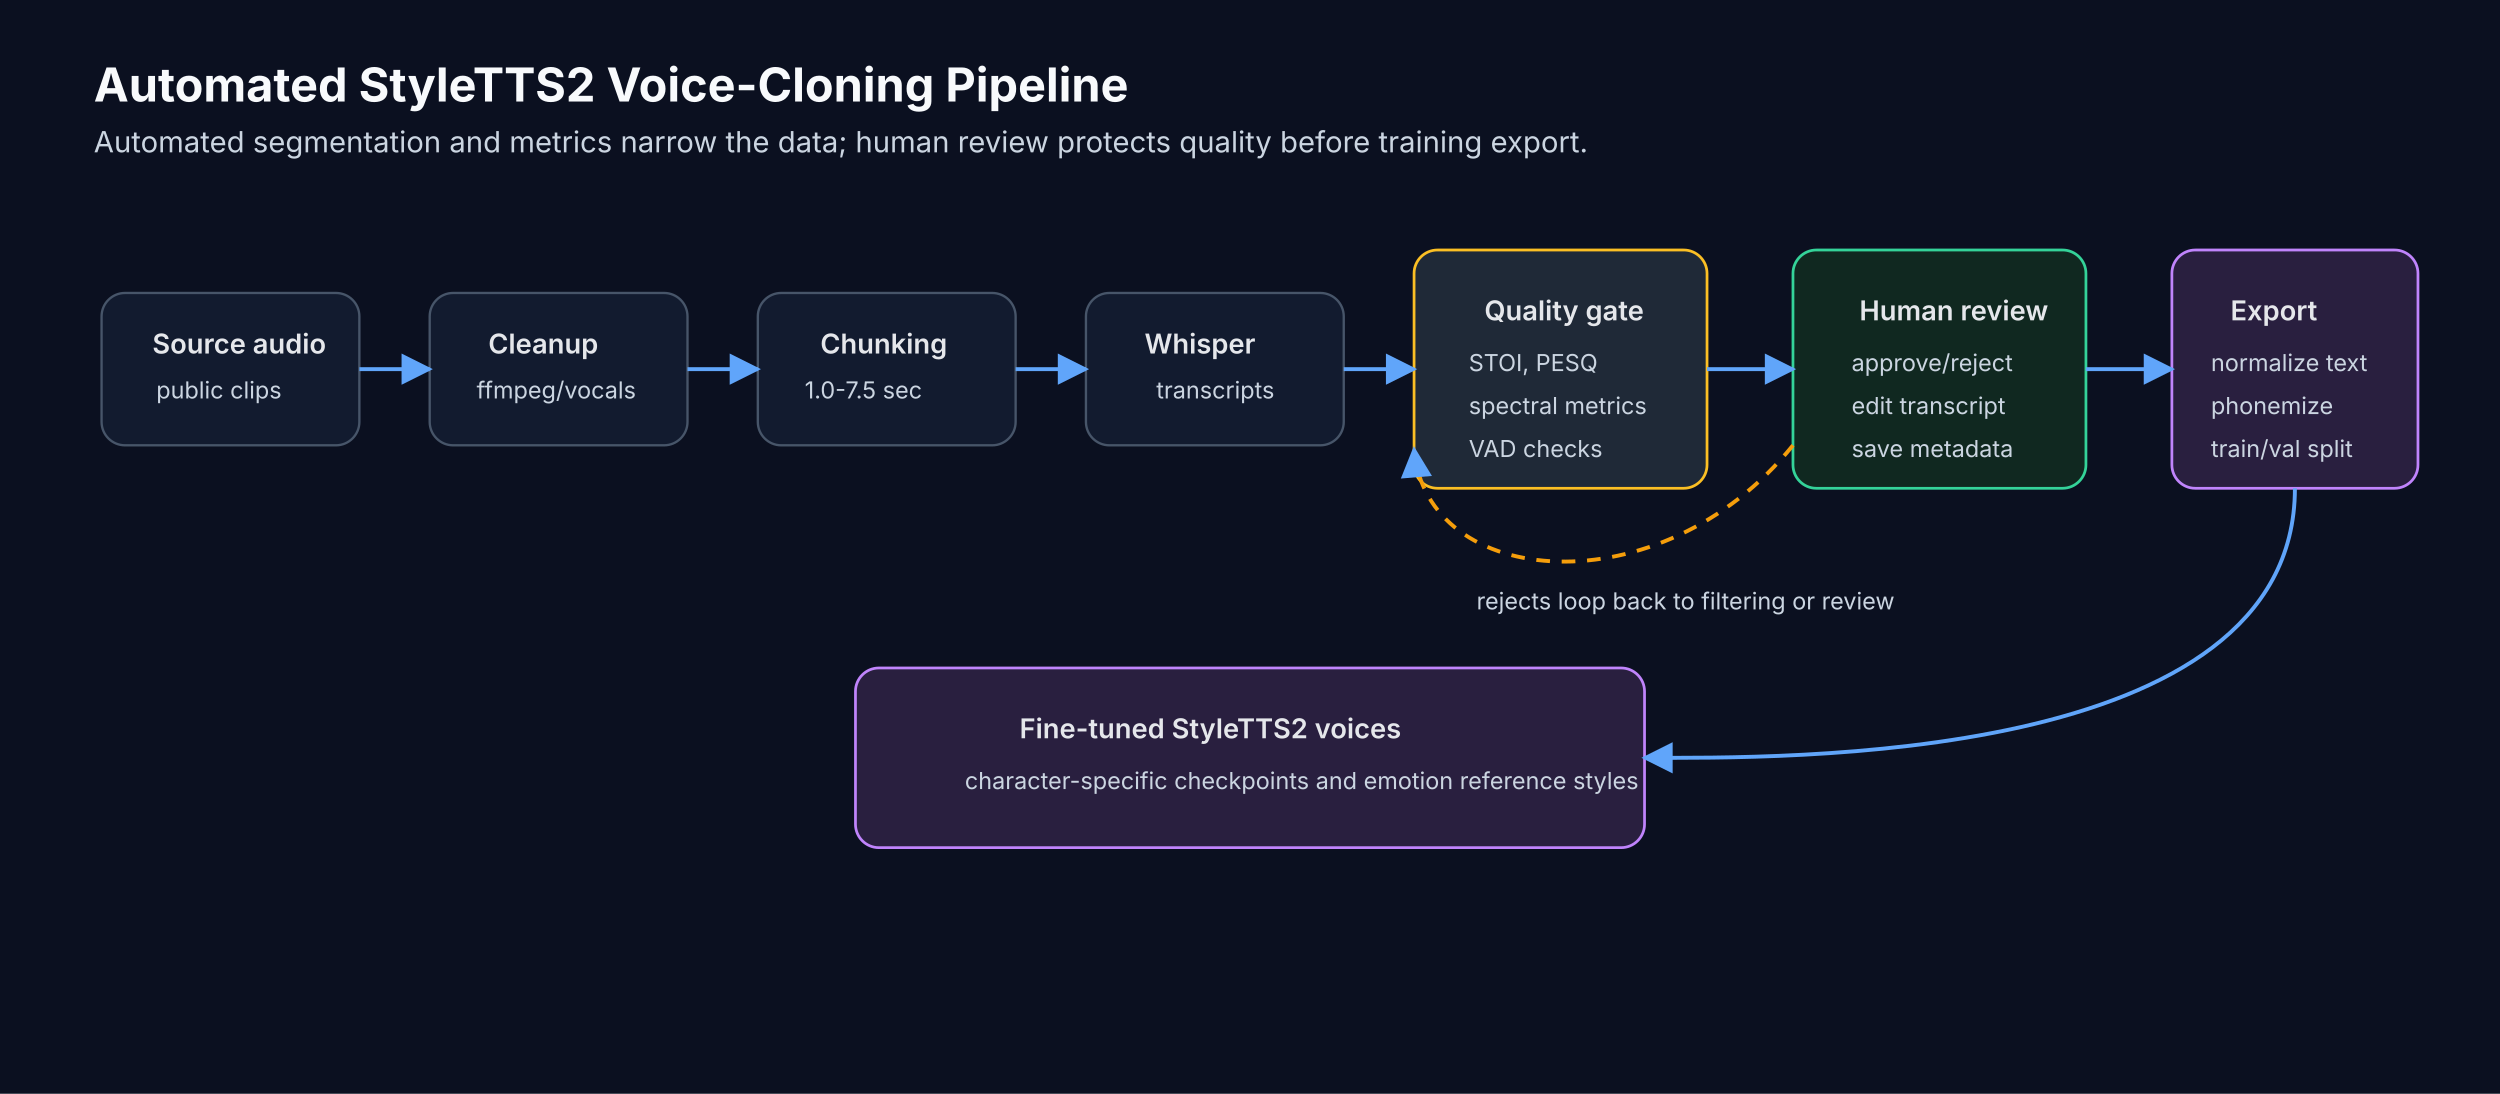
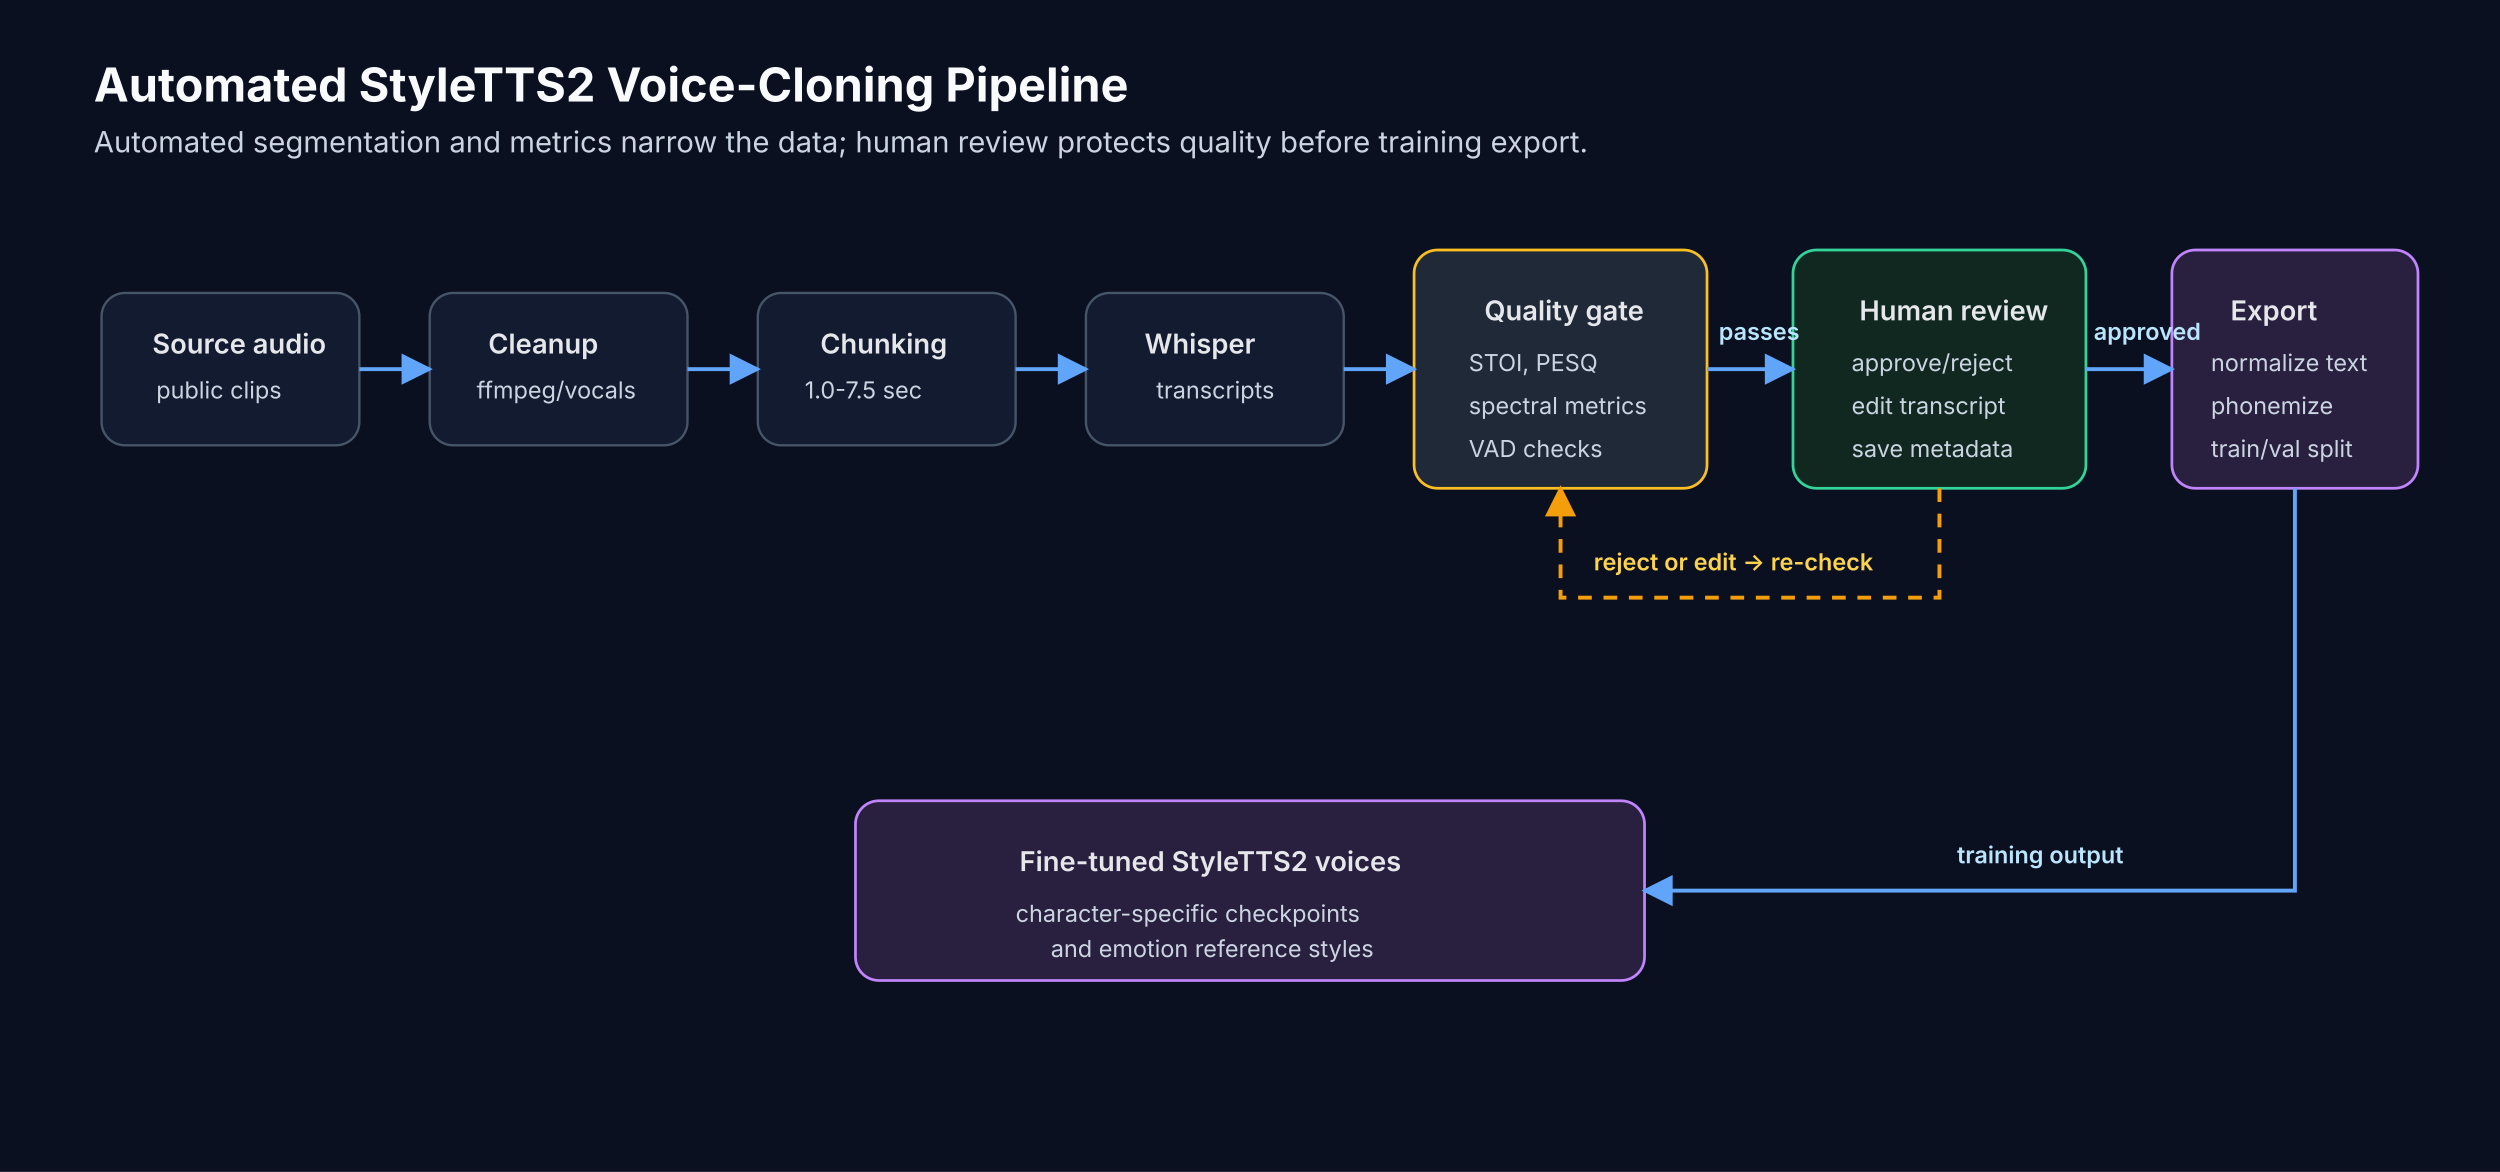
- <svg xmlns="http://www.w3.org/2000/svg" width="1280" height="560" viewBox="0 0 1280 560" role="img" aria-labelledby="title desc">
+ <svg xmlns="http://www.w3.org/2000/svg" width="1280" height="600" viewBox="0 0 1280 600" role="img" aria-labelledby="title desc">
  <defs>
    <marker id="arrow" viewBox="0 0 10 10" refX="9" refY="5" markerWidth="8" markerHeight="8" orient="auto">
      <path d="M 0 0 L 10 5 L 0 10 z" fill="#60a5fa" />
+     </marker>
+     <marker id="loop-arrow" viewBox="0 0 10 10" refX="9" refY="5" markerWidth="8" markerHeight="8" orient="auto">
+       <path d="M 0 0 L 10 5 L 0 10 z" fill="#f59e0b" />
    </marker>
    <style>
      .bg { fill: #0b1020; }
      .title { font-family: Inter, Segoe UI, Arial, sans-serif; fill: #f8fafc; font-size: 24px; font-weight: 700; }
      .sub { font-family: Inter, Segoe UI, Arial, sans-serif; fill: #cbd5e1; font-size: 15px; }
      .node { fill: #121b2f; stroke: #475569; stroke-width: 1.2; rx: 12; }
      .gate { fill: #1f2937; stroke: #fbbf24; stroke-width: 1.4; rx: 12; }
      .human { fill: #102820; stroke: #34d399; stroke-width: 1.4; rx: 12; }
      .train { fill: #291f3f; stroke: #c084fc; stroke-width: 1.4; rx: 12; }
      .txt { font-family: Inter, Segoe UI, Arial, sans-serif; fill: #e5e7eb; font-size: 14px; font-weight: 600; }
      .small { font-family: Inter, Segoe UI, Arial, sans-serif; fill: #cbd5e1; font-size: 12px; }
+       .label { font-family: Inter, Segoe UI, Arial, sans-serif; fill: #bae6fd; font-size: 12px; font-weight: 600; }
+       .loop-label { font-family: Inter, Segoe UI, Arial, sans-serif; fill: #fcd34d; font-size: 12px; font-weight: 600; }
      .line { fill: none; stroke: #60a5fa; stroke-width: 2; marker-end: url(#arrow); }
-       .loop { fill: none; stroke: #f59e0b; stroke-width: 2; stroke-dasharray: 7 6; marker-end: url(#arrow); }
+       .loop { fill: none; stroke: #f59e0b; stroke-width: 2; stroke-dasharray: 7 6; marker-end: url(#loop-arrow); }
    </style>
  </defs>
-   <rect class="bg" width="1280" height="560" />
+   <rect class="bg" width="1280" height="600" />
  <text class="title" x="48" y="52">Automated StyleTTS2 Voice-Cloning Pipeline</text>
  <text class="sub" x="48" y="78">Automated segmentation and metrics narrow the data; human review protects quality before training export.</text>
  <rect class="node" x="52" y="150" width="132" height="78" />
  <text class="txt" x="78" y="181">Source audio</text>
  <text class="small" x="80" y="204">public clips</text>
  <rect class="node" x="220" y="150" width="132" height="78" />
  <text class="txt" x="250" y="181">Cleanup</text>
  <text class="small" x="244" y="204">ffmpeg/vocals</text>
  <rect class="node" x="388" y="150" width="132" height="78" />
  <text class="txt" x="420" y="181">Chunking</text>
  <text class="small" x="412" y="204">1.0-7.5 sec</text>
  <rect class="node" x="556" y="150" width="132" height="78" />
  <text class="txt" x="586" y="181">Whisper</text>
  <text class="small" x="592" y="204">transcripts</text>
  <rect class="gate" x="724" y="128" width="150" height="122" />
  <text class="txt" x="760" y="164">Quality gate</text>
  <text class="small" x="752" y="190">STOI, PESQ</text>
  <text class="small" x="752" y="212">spectral metrics</text>
  <text class="small" x="752" y="234">VAD checks</text>
  <rect class="human" x="918" y="128" width="150" height="122" />
  <text class="txt" x="952" y="164">Human review</text>
  <text class="small" x="948" y="190">approve/reject</text>
  <text class="small" x="948" y="212">edit transcript</text>
  <text class="small" x="948" y="234">save metadata</text>
  <rect class="train" x="1112" y="128" width="126" height="122" />
  <text class="txt" x="1142" y="164">Export</text>
  <text class="small" x="1132" y="190">normalize text</text>
  <text class="small" x="1132" y="212">phonemize</text>
  <text class="small" x="1132" y="234">train/val split</text>
  <line class="line" x1="184" y1="189" x2="220" y2="189" />
  <line class="line" x1="352" y1="189" x2="388" y2="189" />
  <line class="line" x1="520" y1="189" x2="556" y2="189" />
  <line class="line" x1="688" y1="189" x2="724" y2="189" />
  <line class="line" x1="874" y1="189" x2="918" y2="189" />
+   <text class="label" x="880" y="174">passes</text>
  <line class="line" x1="1068" y1="189" x2="1112" y2="189" />
-   <rect class="train" x="438" y="342" width="404" height="92" />
-   <text class="txt" x="522" y="378">Fine-tuned StyleTTS2 voices</text>
-   <text class="small" x="494" y="404">character-specific checkpoints and emotion reference styles</text>
-   <path class="line" d="M 1175 250 C 1175 392 912 388 842 388" />
-   <path class="loop" d="M 918 228 C 850 312 730 302 724 230" />
-   <text class="small" x="756" y="312">rejects loop back to filtering or review</text>
+   <text class="label" x="1072" y="174">approved</text>
+   <path class="loop" d="M 993 250 L 993 306 L 799 306 L 799 250" />
+   <text class="loop-label" x="816" y="292">reject or edit → re-check</text>
+   <rect class="train" x="438" y="410" width="404" height="92" />
+   <text class="txt" x="522" y="446">Fine-tuned StyleTTS2 voices</text>
+   <text class="small" x="520" y="472">character-specific checkpoints</text>
+   <text class="small" x="538" y="490">and emotion reference styles</text>
+   <path class="line" d="M 1175 250 L 1175 456 L 842 456" />
+   <text class="label" x="1002" y="442">training output</text>
</svg>
